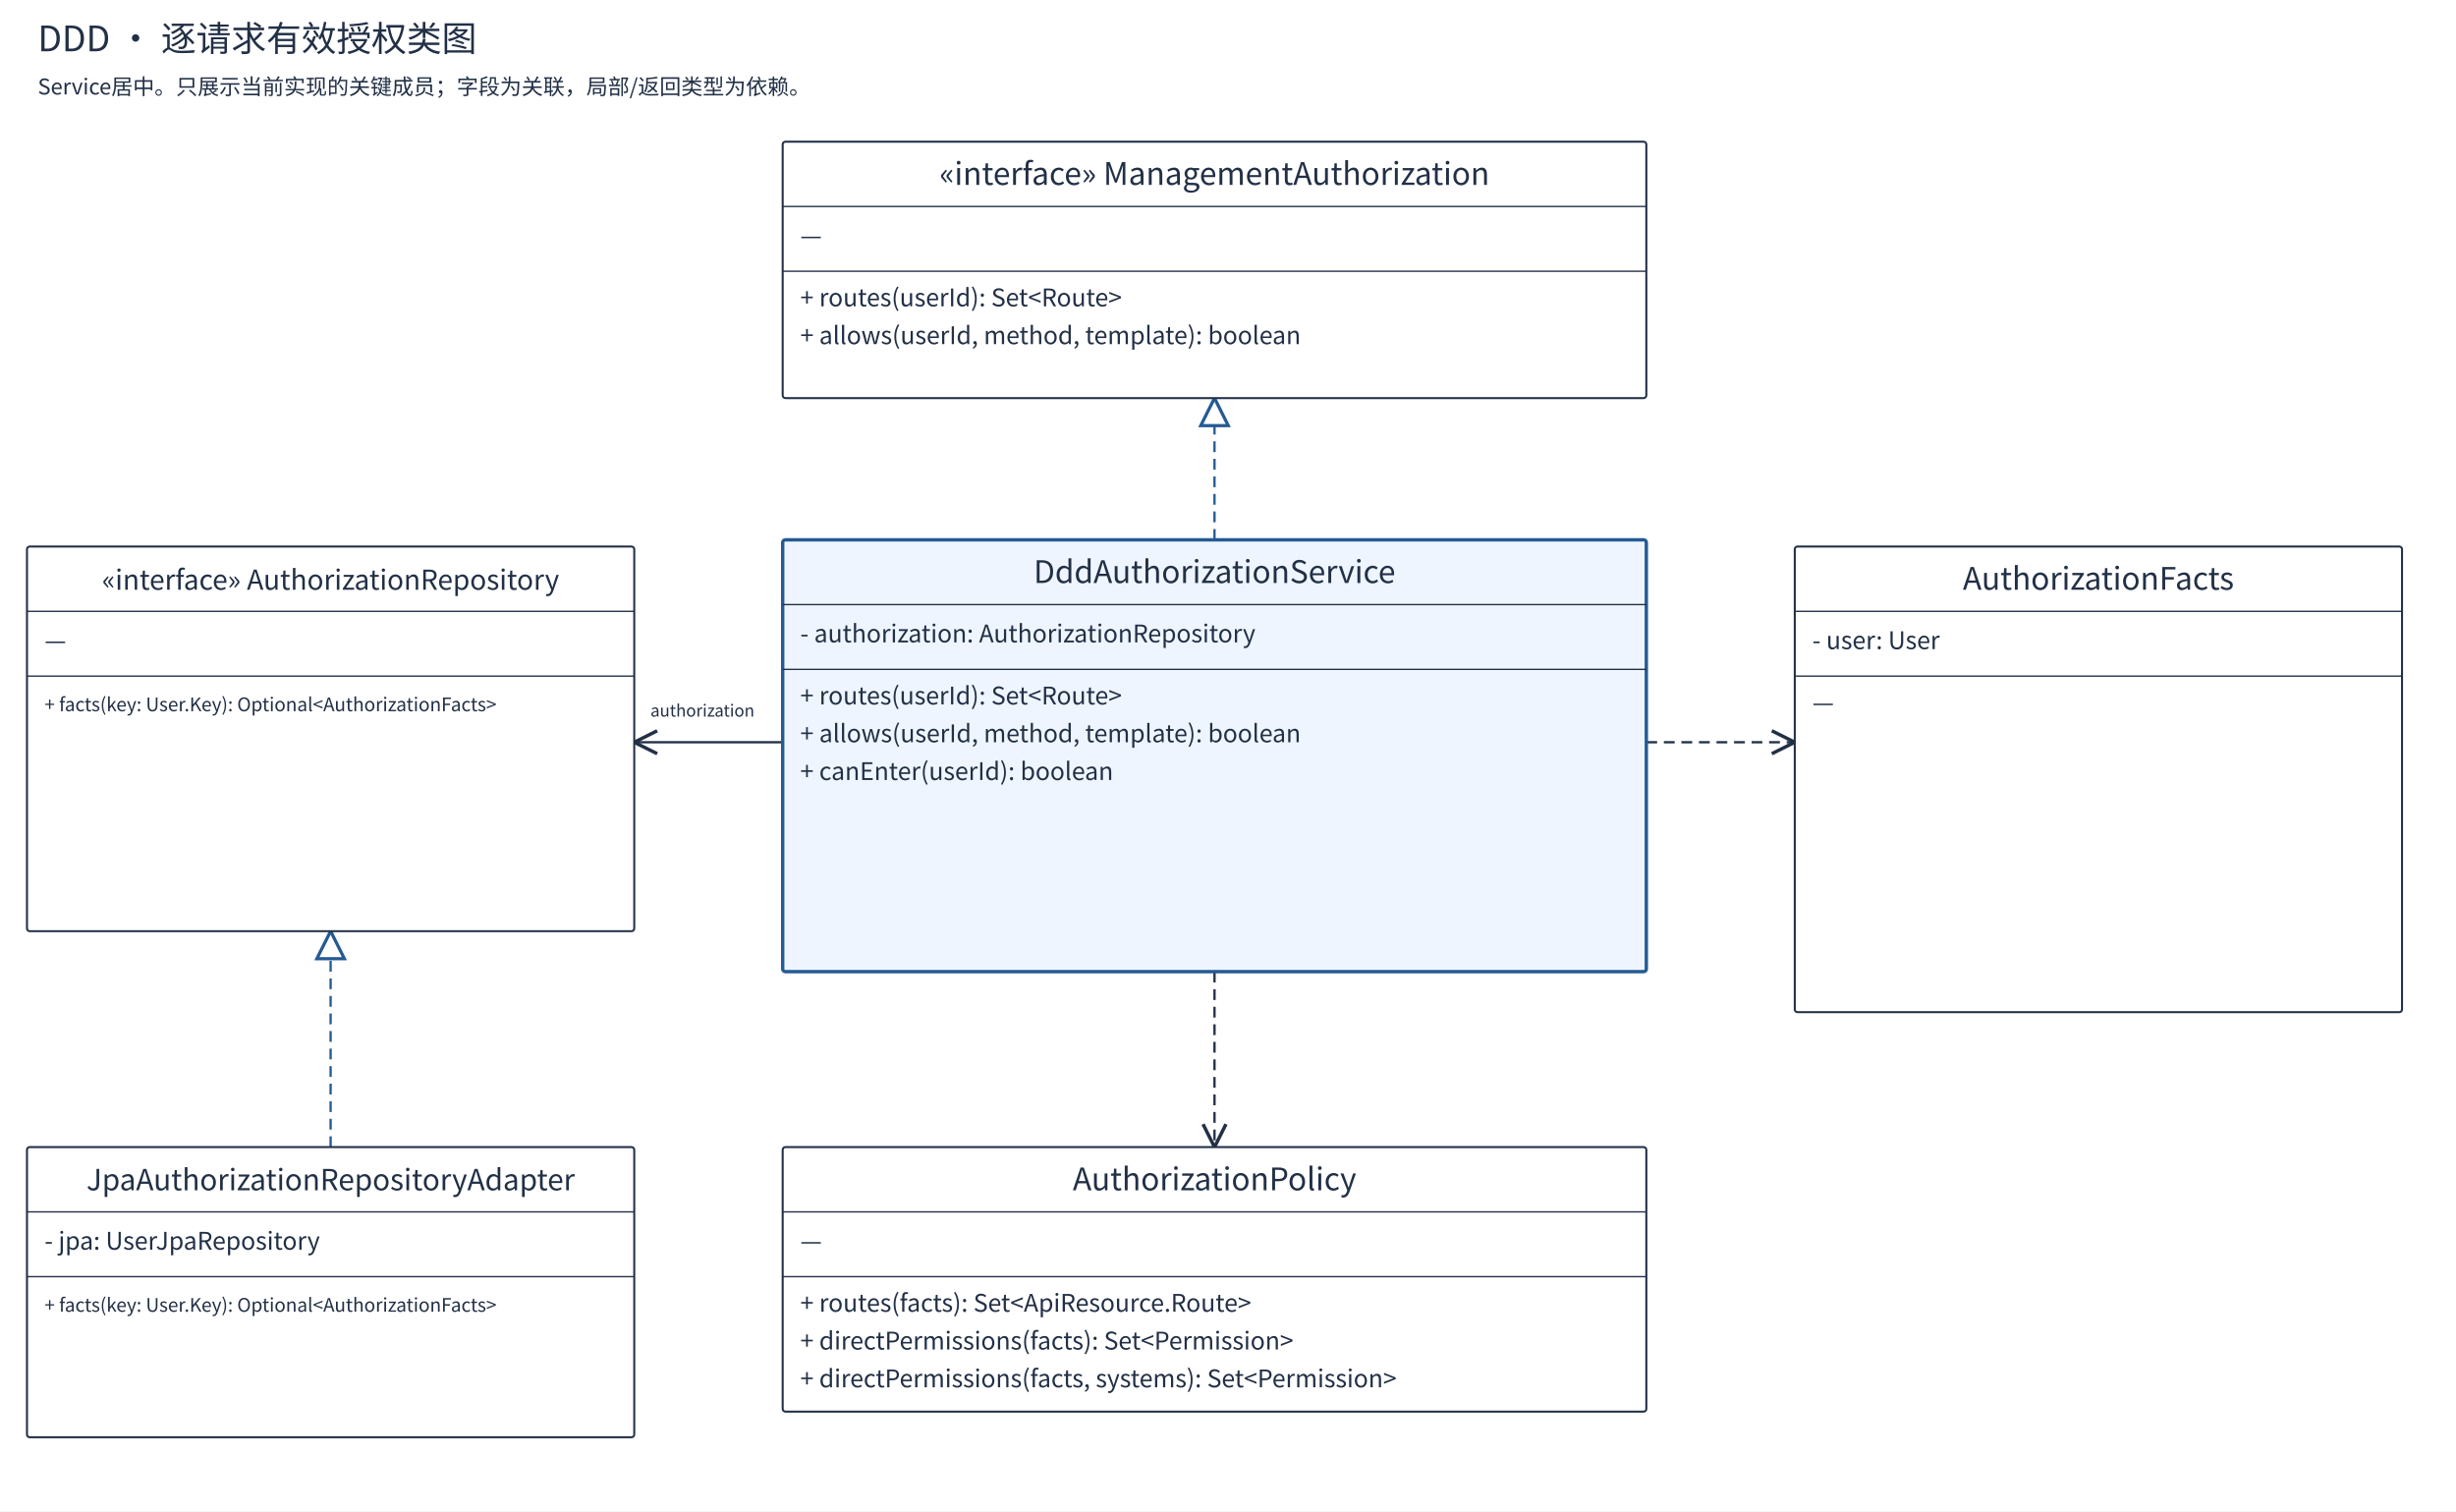
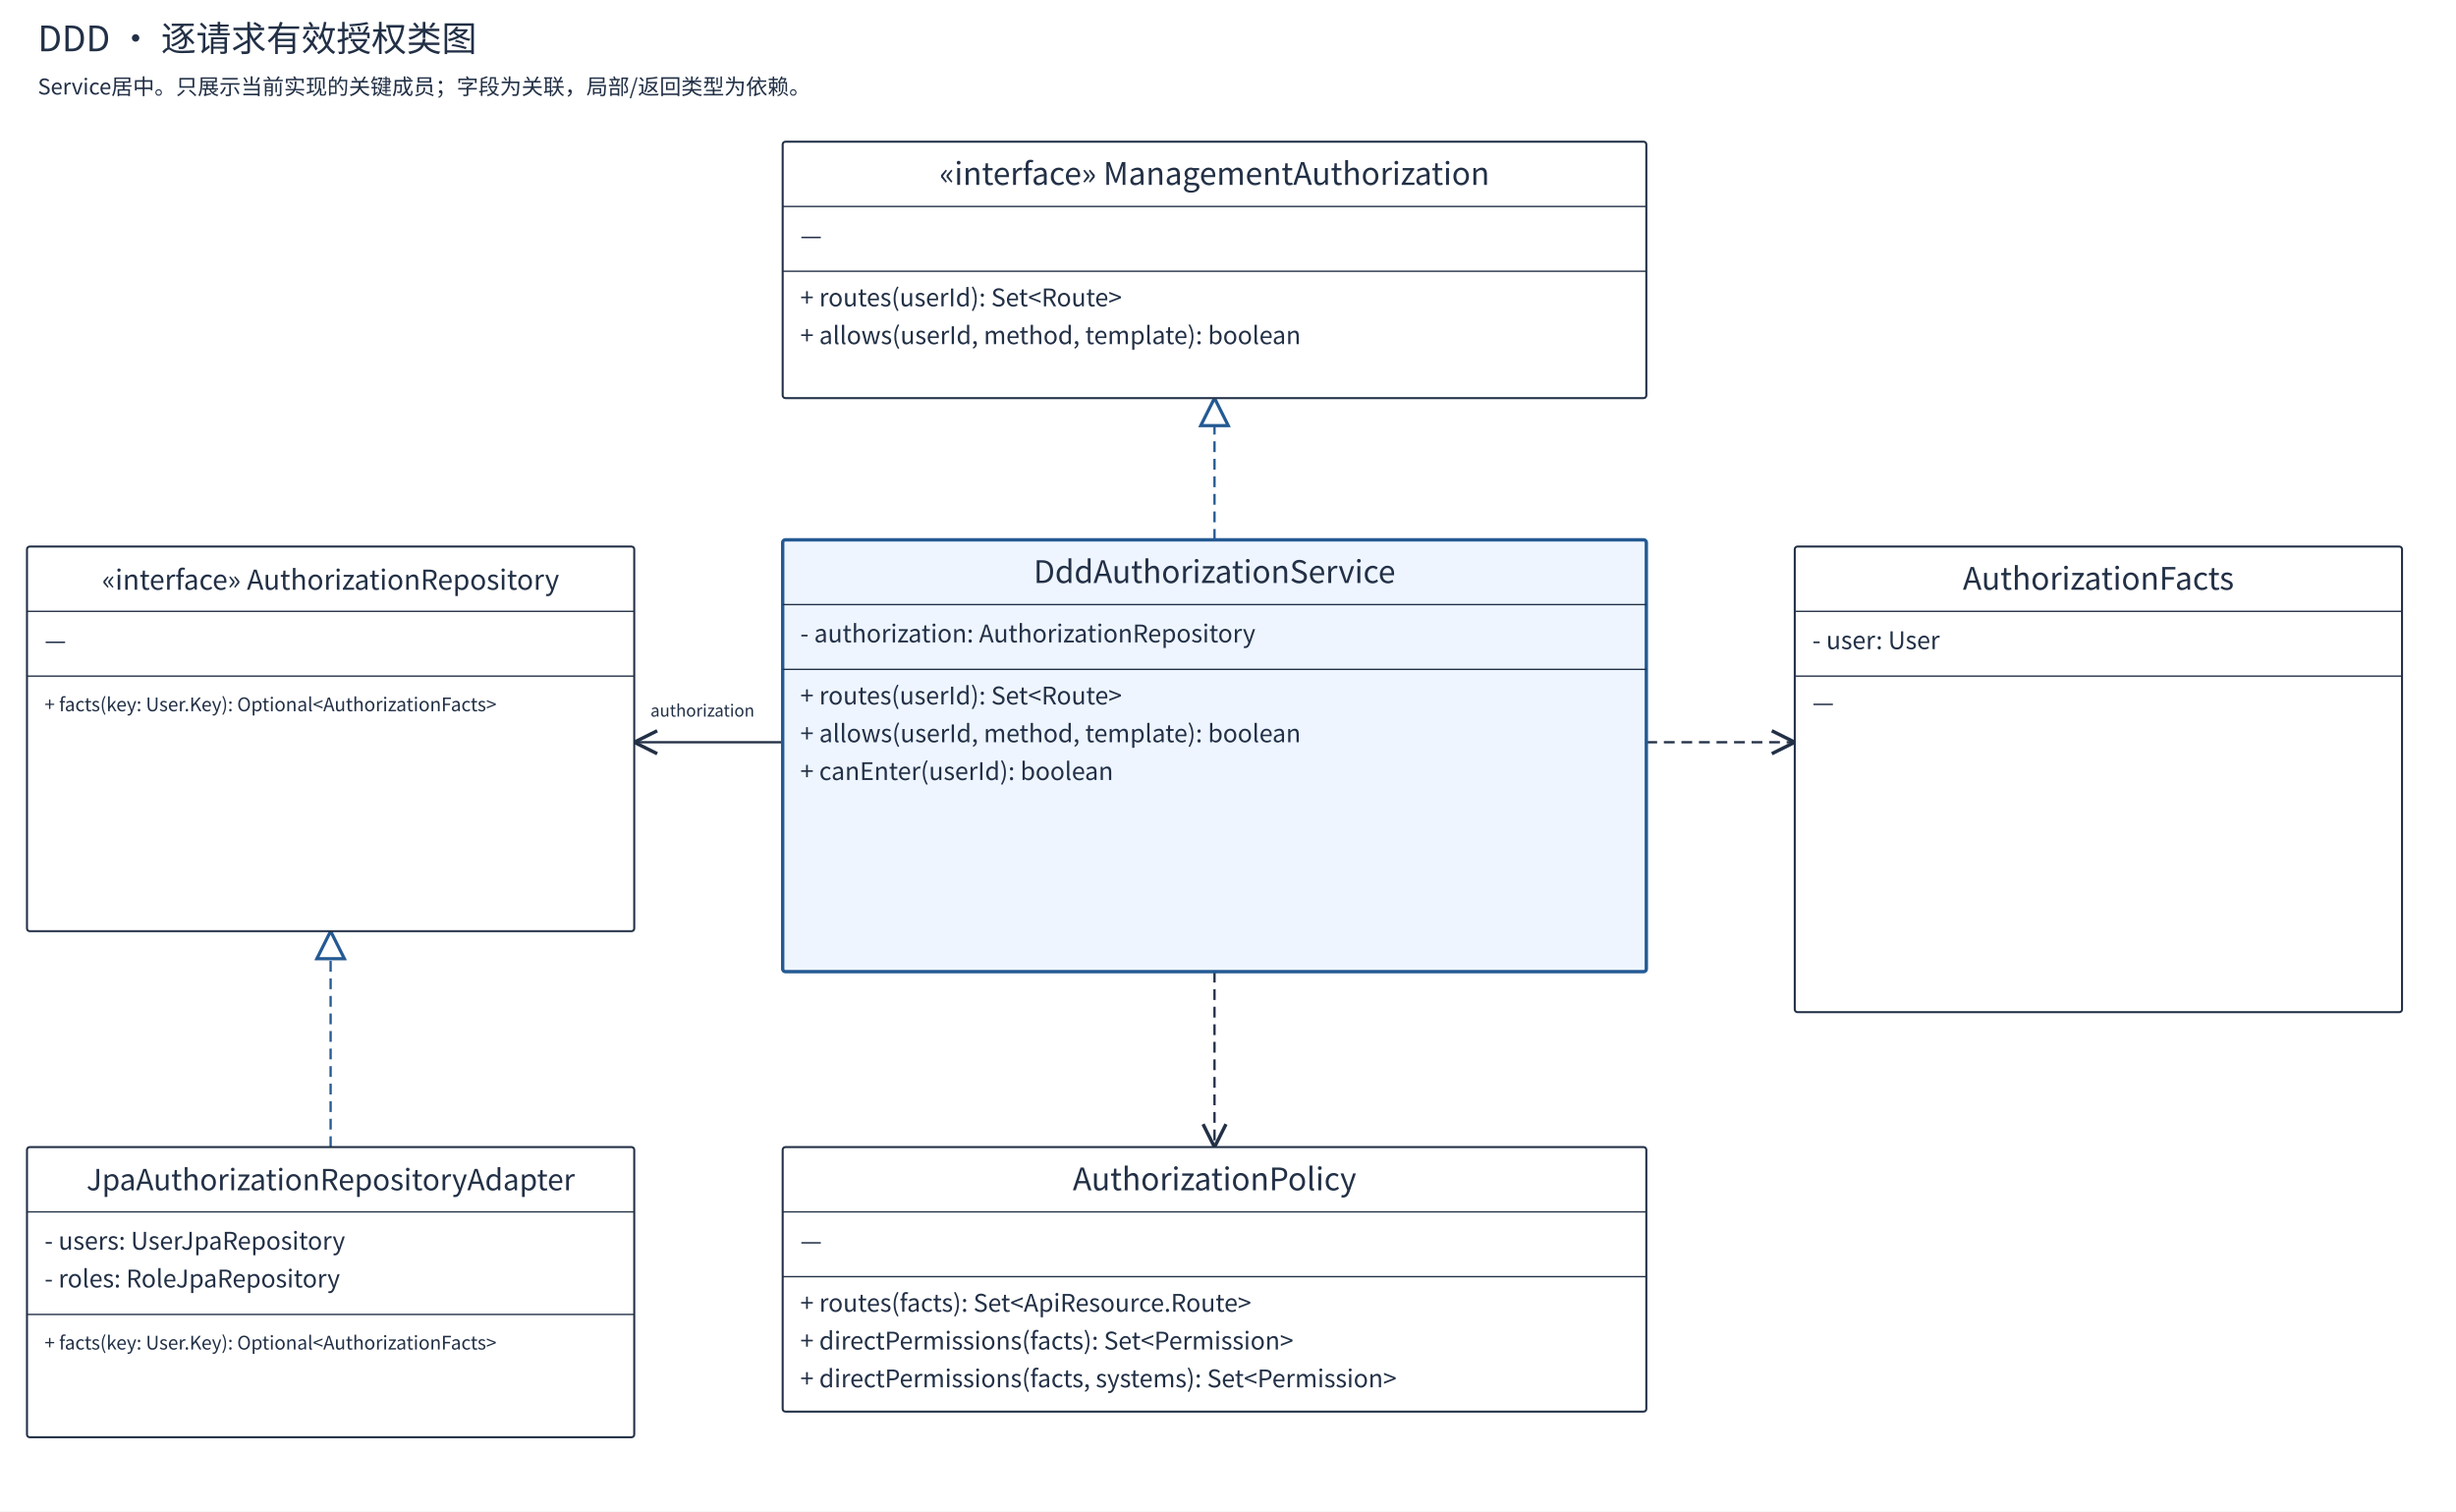
<svg xmlns="http://www.w3.org/2000/svg" width="1820" height="1120" viewBox="0 0 1820 1120">
  <defs>
    <marker id="open" markerWidth="12" markerHeight="12" refX="11" refY="6" orient="auto">
      <path d="M1,1 L11,6 L1,11" fill="none" stroke="#223046" stroke-width="1.5" />
    </marker>
    <marker id="triangle" markerWidth="14" markerHeight="14" refX="13" refY="7" orient="auto">
      <path d="M1,1 L13,7 L1,13 Z" fill="white" stroke="#245a93" stroke-width="1.4" />
    </marker>
    <marker id="filled" markerWidth="12" markerHeight="12" refX="11" refY="6" orient="auto">
      <path d="M1,1 L11,6 L1,11 Z" fill="#223046" />
    </marker>
  </defs>
  <rect width="100%" height="100%" fill="white" />
  <g font-family="Microsoft YaHei,Noto Sans CJK SC,Arial,sans-serif">
    <text x="28" y="38" font-size="26" text-anchor="start" fill="#223046">DDD · 逐请求有效授权类图</text>
    <text x="28" y="70" font-size="16" text-anchor="start" fill="#223046">Service居中。只展示当前实现的关键成员；字段为关联，局部/返回类型为依赖。</text>
    <polyline points="900,400 900,295" fill="none" stroke="#245a93" stroke-width="1.7" stroke-dasharray="8 5" marker-end="url(#triangle)" />
    <polyline points="580,550 470,550" fill="none" stroke="#223046" stroke-width="1.7" marker-end="url(#open)" />
    <text x="482" y="531" font-size="12.256" text-anchor="start" fill="#223046">authorization</text>
    <polyline points="1220,550 1330,550" fill="none" stroke="#223046" stroke-width="1.7" stroke-dasharray="8 5" marker-end="url(#open)" />
    <polyline points="900,720 900,850" fill="none" stroke="#223046" stroke-width="1.7" stroke-dasharray="8 5" marker-end="url(#open)" />
    <polyline points="245,850 245,690" fill="none" stroke="#245a93" stroke-width="1.7" stroke-dasharray="8 5" marker-end="url(#triangle)" />
    <rect x="580" y="400" width="640" height="320" rx="2" fill="#eef5ff" stroke="#245a93" stroke-width="2.5" />
    <path d="M580,448H1220 M580,496H1220" stroke="#223046" />
    <text x="900" y="432" font-size="23" text-anchor="middle" fill="#223046">DddAuthorizationService</text>
    <text x="593" y="476" font-size="18" text-anchor="start" fill="#223046">- authorization: AuthorizationRepository</text>
    <text x="593" y="522" font-size="18" text-anchor="start" fill="#223046">+ routes(userId): Set&lt;Route&gt;</text>
    <text x="593" y="550" font-size="18" text-anchor="start" fill="#223046">+ allows(userId, method, template): boolean</text>
    <text x="593" y="578" font-size="18" text-anchor="start" fill="#223046">+ canEnter(userId): boolean</text>
    <rect x="580" y="105" width="640" height="190" rx="2" fill="white" stroke="#223046" stroke-width="1.5" />
    <path d="M580,153H1220 M580,201H1220" stroke="#223046" />
    <text x="900" y="137" font-size="23" text-anchor="middle" fill="#223046">«interface» ManagementAuthorization</text>
    <text x="593" y="181" font-size="18" text-anchor="start" fill="#223046">—</text>
    <text x="593" y="227" font-size="18" text-anchor="start" fill="#223046">+ routes(userId): Set&lt;Route&gt;</text>
    <text x="593" y="255" font-size="18" text-anchor="start" fill="#223046">+ allows(userId, method, template): boolean</text>
    <rect x="20" y="405" width="450" height="285" rx="2" fill="white" stroke="#223046" stroke-width="1.5" />
    <path d="M20,453H470 M20,501H470" stroke="#223046" />
    <text x="245" y="437" font-size="20.339" text-anchor="middle" fill="#223046">«interface» AuthorizationRepository</text>
    <text x="33" y="481" font-size="18" text-anchor="start" fill="#223046">—</text>
    <text x="33" y="527" font-size="13.82" text-anchor="start" fill="#223046">+ facts(key: User.Key): Optional&lt;AuthorizationFacts&gt;</text>
    <rect x="1330" y="405" width="450" height="345" rx="2" fill="white" stroke="#223046" stroke-width="1.5" />
    <path d="M1330,453H1780 M1330,501H1780" stroke="#223046" />
    <text x="1555" y="437" font-size="23" text-anchor="middle" fill="#223046">AuthorizationFacts</text>
    <text x="1343" y="481" font-size="18" text-anchor="start" fill="#223046">- user: User</text>
    <text x="1343" y="527" font-size="18" text-anchor="start" fill="#223046">—</text>
    <rect x="580" y="850" width="640" height="196" rx="2" fill="white" stroke="#223046" stroke-width="1.5" />
    <path d="M580,898H1220 M580,946H1220" stroke="#223046" />
    <text x="900" y="882" font-size="23" text-anchor="middle" fill="#223046">AuthorizationPolicy</text>
    <text x="593" y="926" font-size="18" text-anchor="start" fill="#223046">—</text>
    <text x="593" y="972" font-size="18" text-anchor="start" fill="#223046">+ routes(facts): Set&lt;ApiResource.Route&gt;</text>
    <text x="593" y="1000" font-size="18" text-anchor="start" fill="#223046">+ directPermissions(facts): Set&lt;Permission&gt;</text>
    <text x="593" y="1028" font-size="18" text-anchor="start" fill="#223046">+ directPermissions(facts, systems): Set&lt;Permission&gt;</text>
    <rect x="20" y="850" width="450" height="215" rx="2" fill="white" stroke="#223046" stroke-width="1.5" />
-     <path d="M20,898H470 M20,946H470" stroke="#223046" />
+     <path d="M20,898H470 M20,974H470" stroke="#223046" />
    <text x="245" y="882" font-size="21.572" text-anchor="middle" fill="#223046">JpaAuthorizationRepositoryAdapter</text>
-     <text x="33" y="926" font-size="18" text-anchor="start" fill="#223046">- jpa: UserJpaRepository</text>
-     <text x="33" y="972" font-size="13.82" text-anchor="start" fill="#223046">+ facts(key: User.Key): Optional&lt;AuthorizationFacts&gt;</text>
+     <text x="33" y="926" font-size="18" text-anchor="start" fill="#223046">- users: UserJpaRepository</text>
+     <text x="33" y="954" font-size="18" text-anchor="start" fill="#223046">- roles: RoleJpaRepository</text>
+     <text x="33" y="1000" font-size="13.82" text-anchor="start" fill="#223046">+ facts(key: User.Key): Optional&lt;AuthorizationFacts&gt;</text>
  </g>
</svg>
